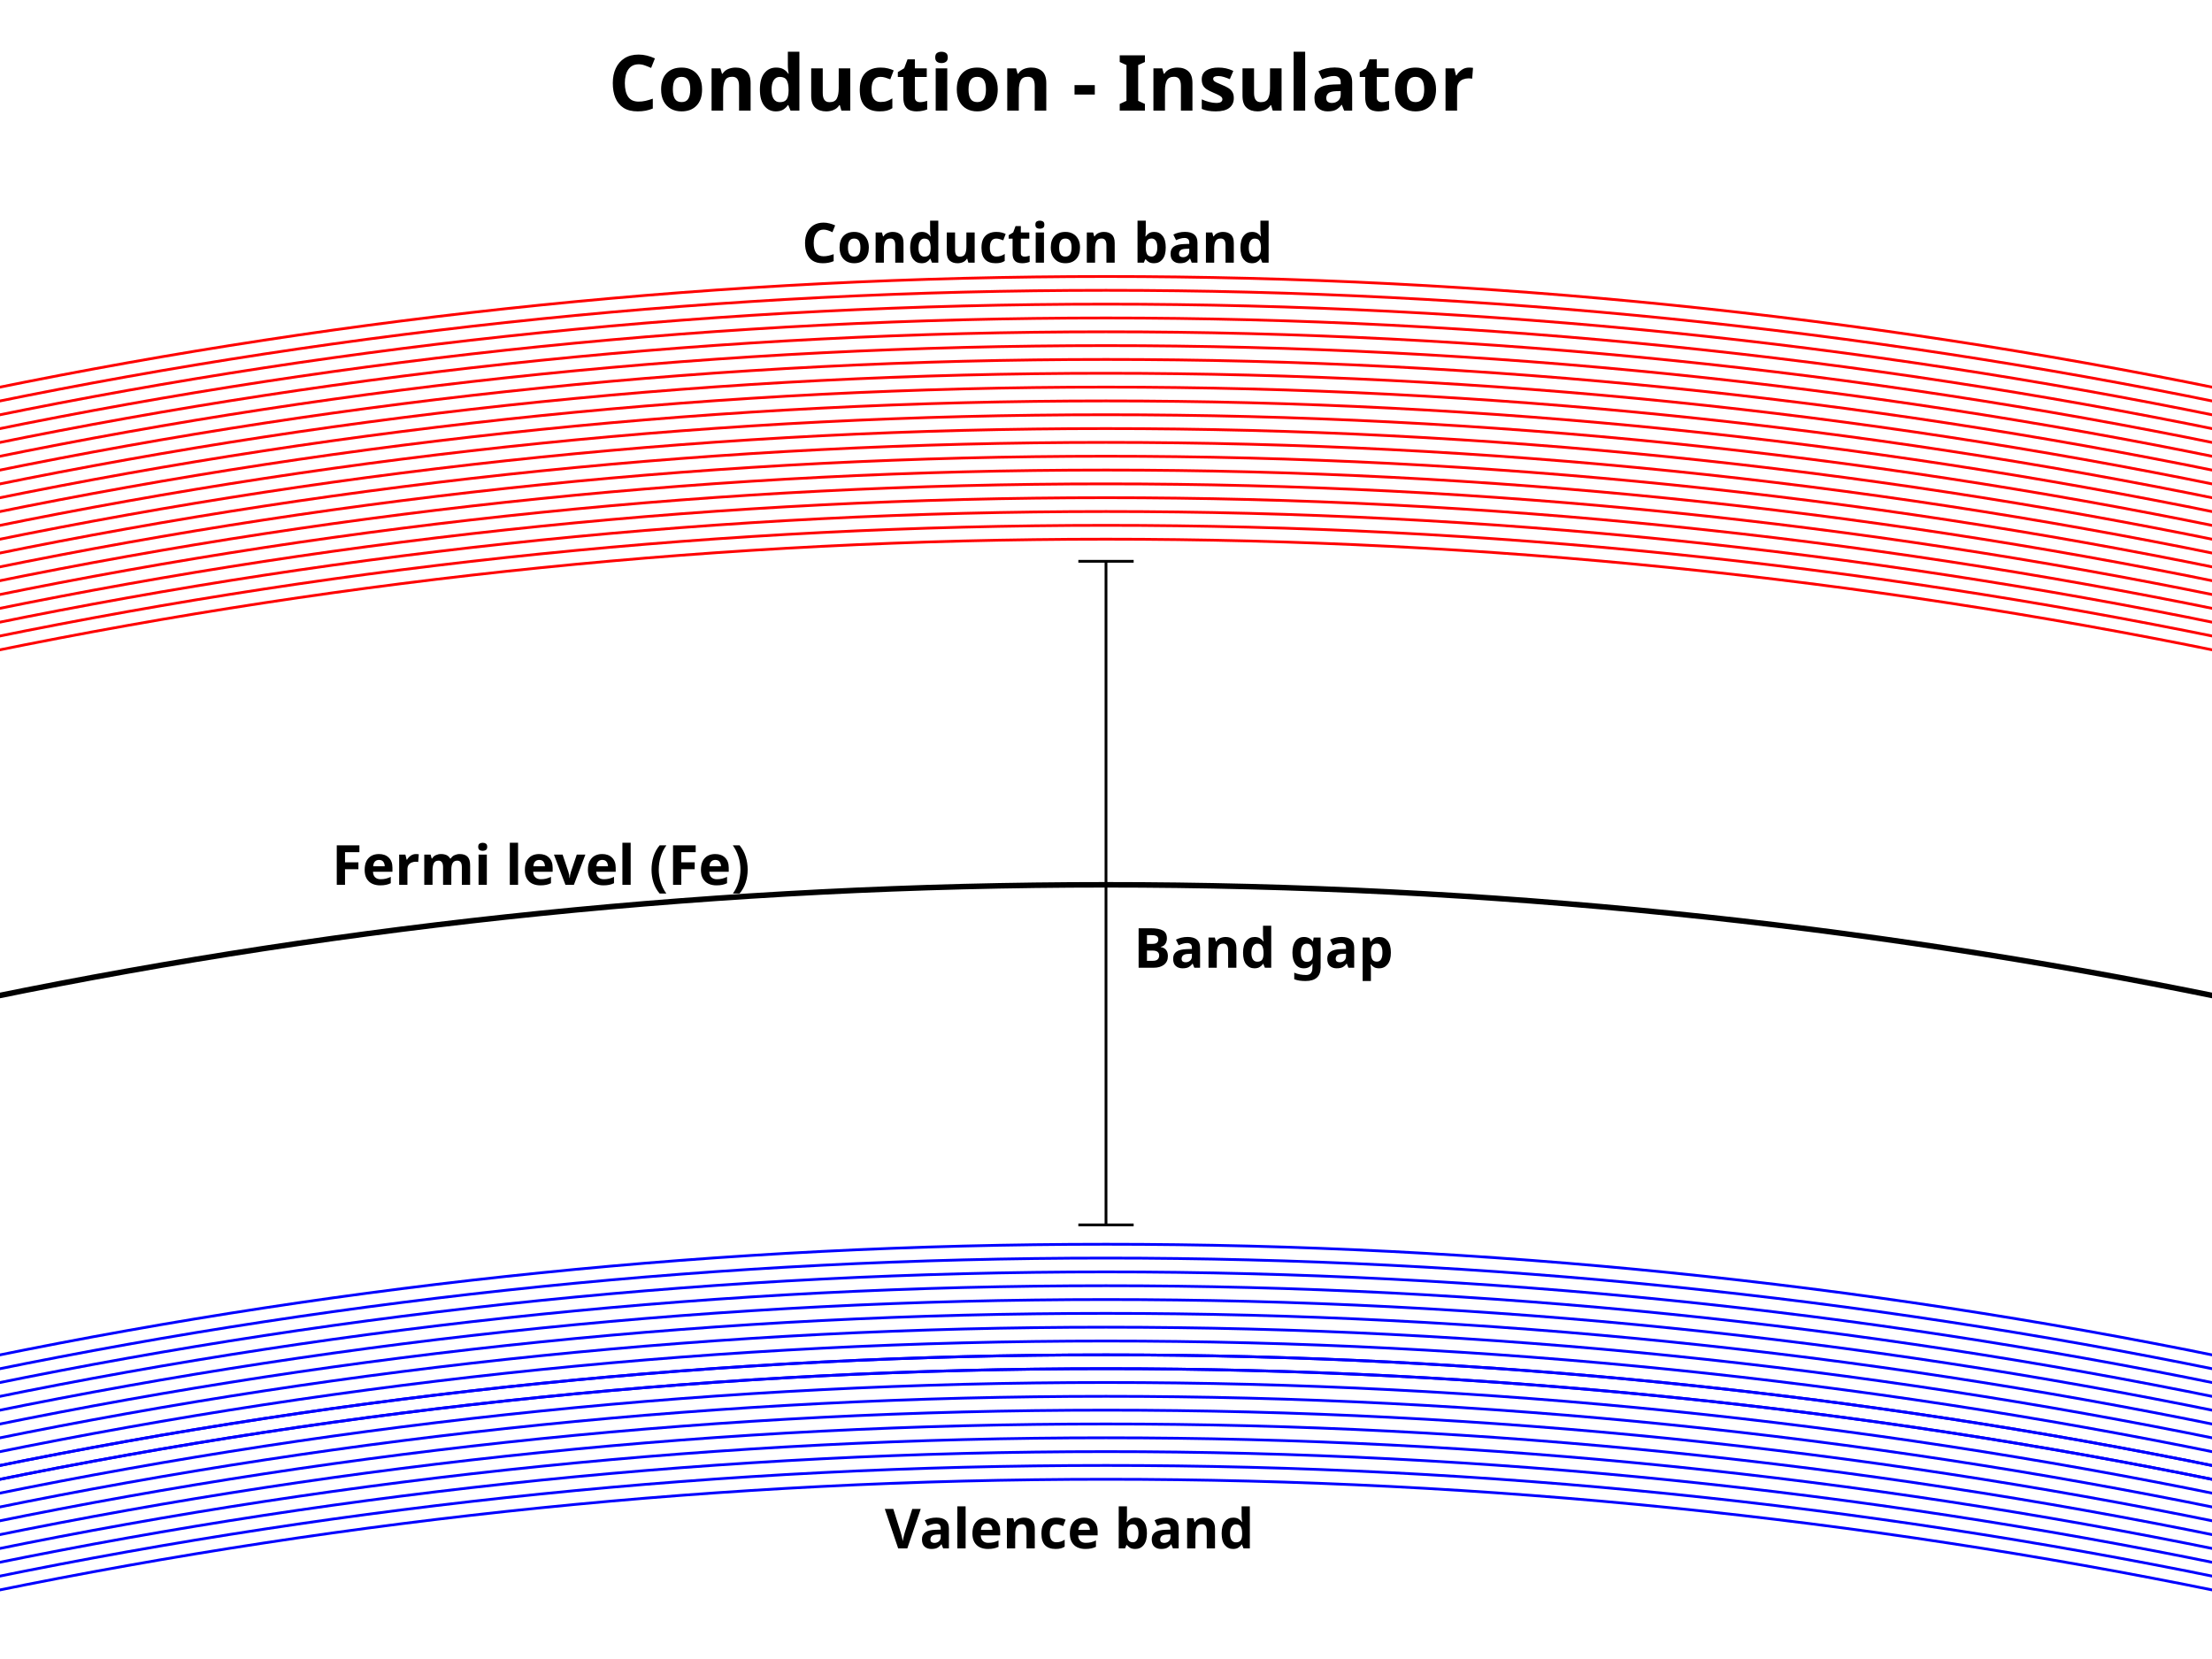
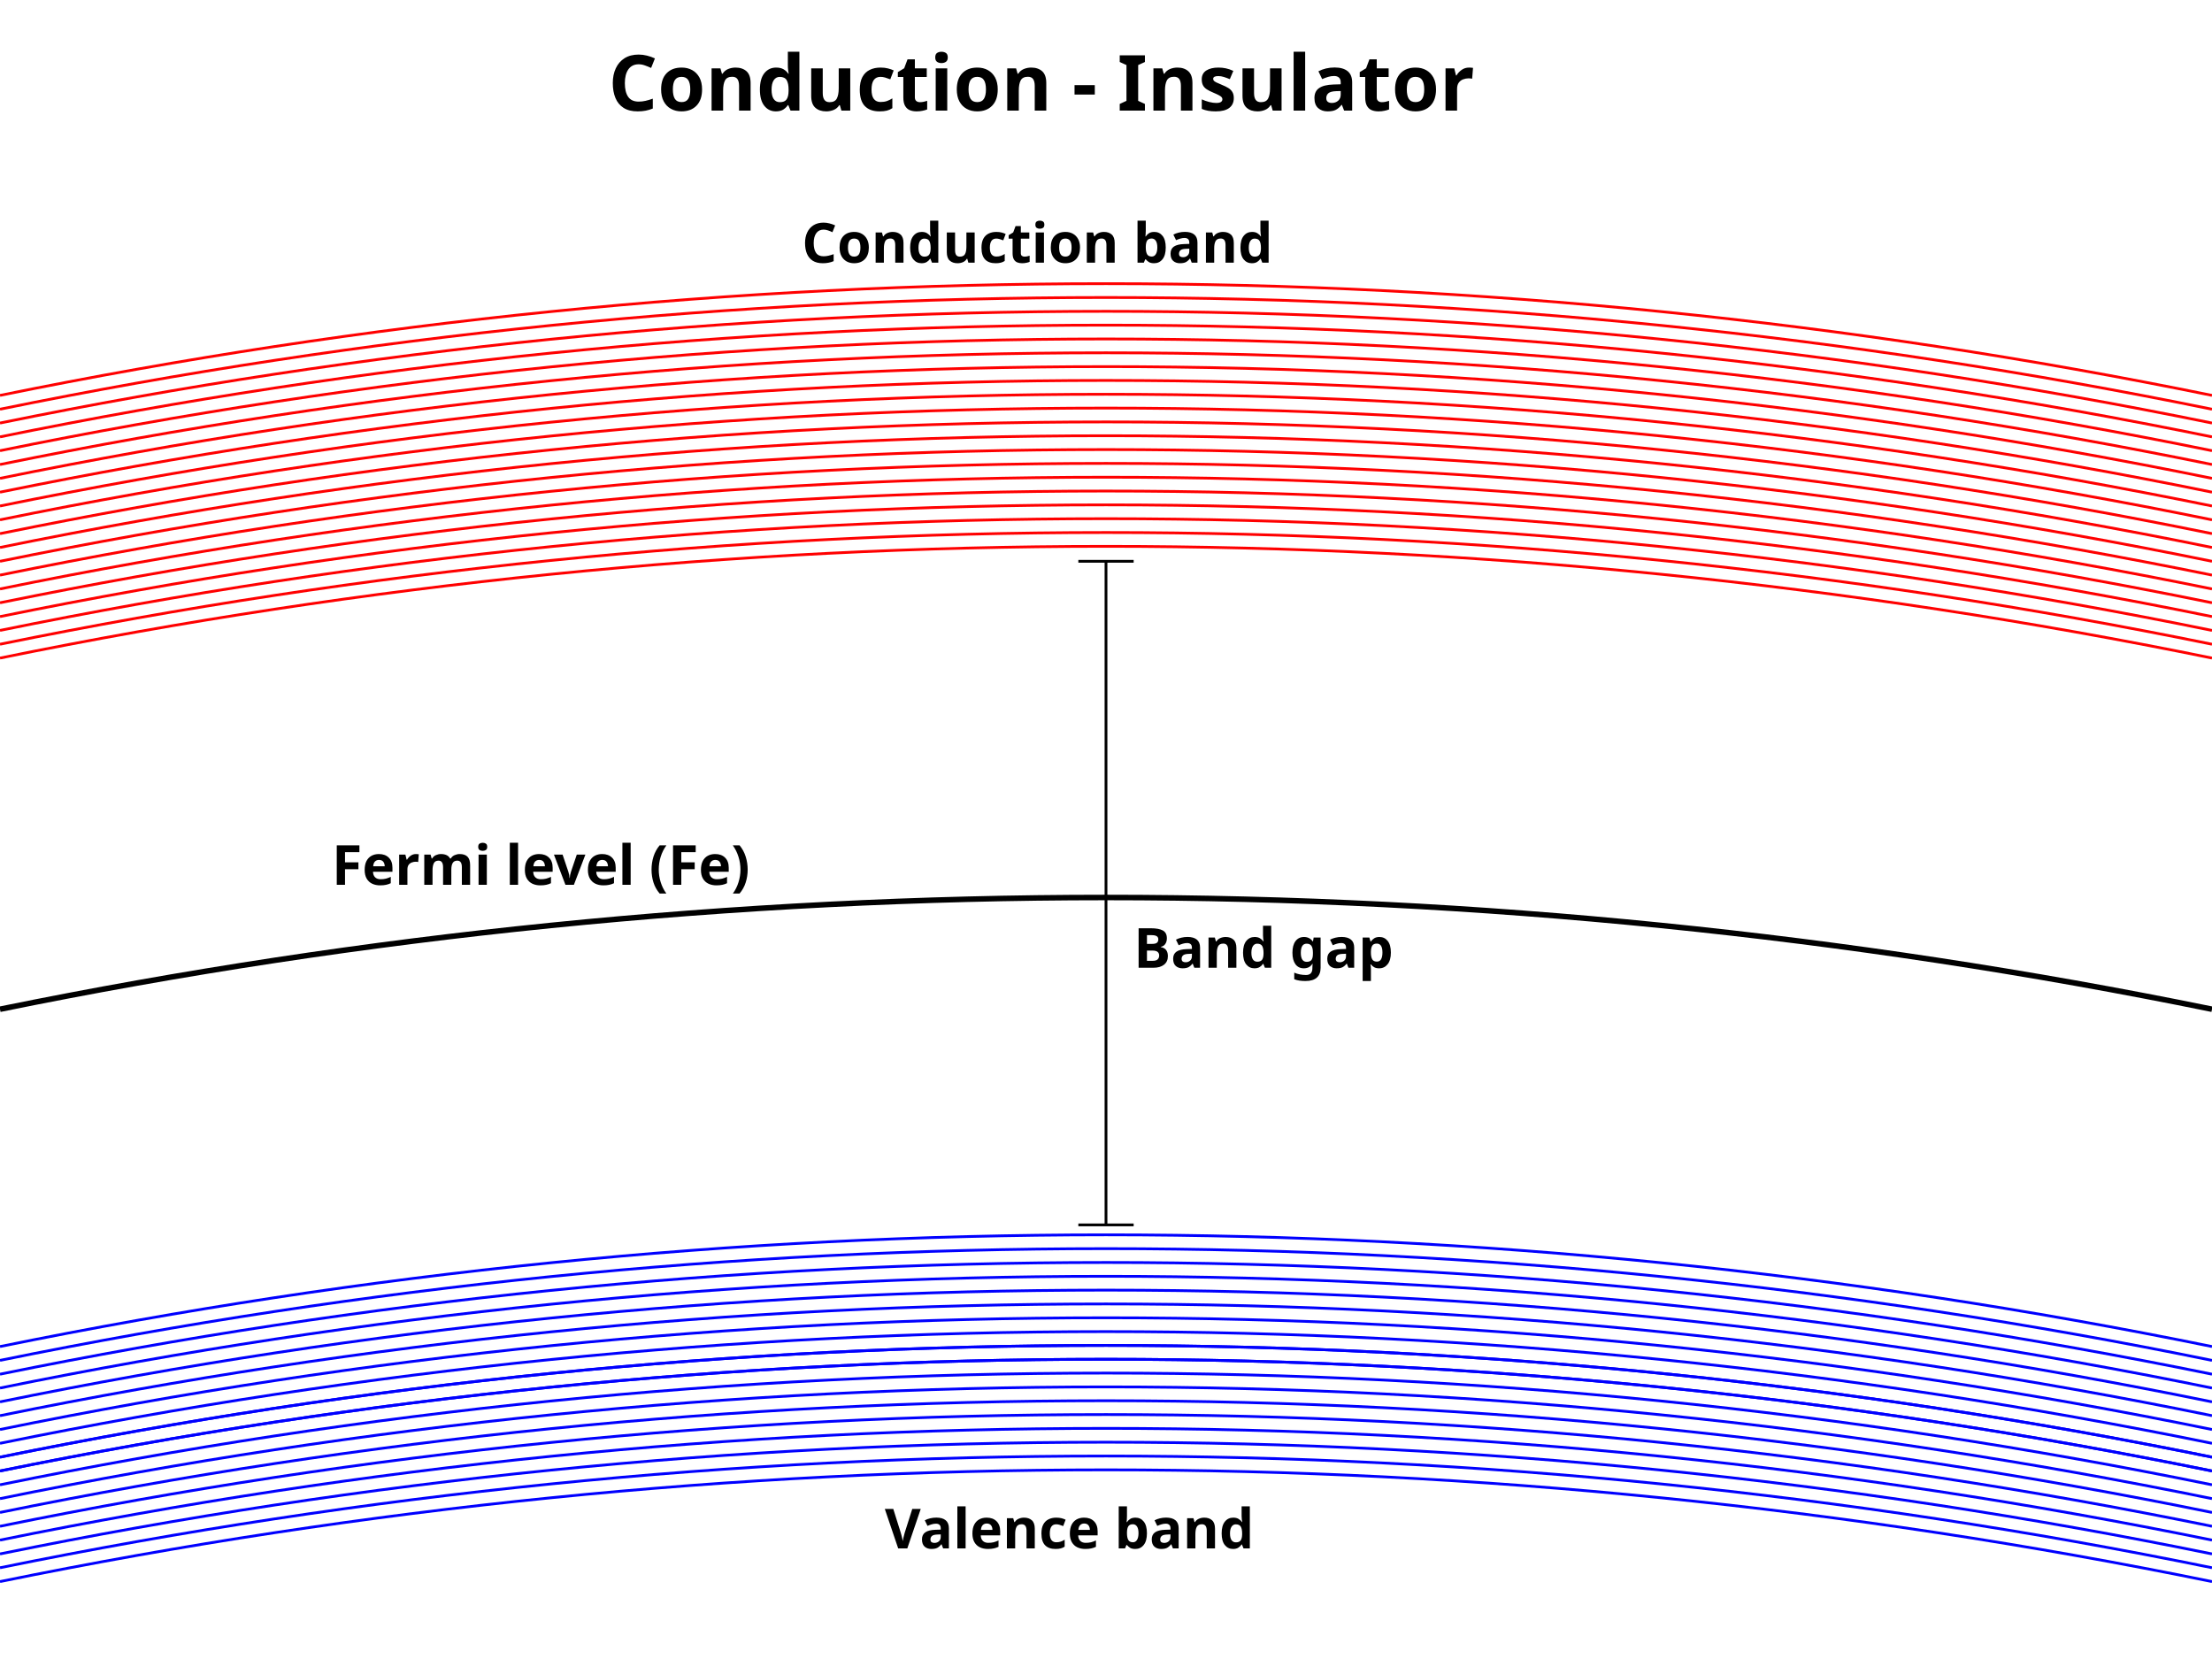
<svg xmlns="http://www.w3.org/2000/svg" xmlns:xlink="http://www.w3.org/1999/xlink" id="svg1" version="1.1" viewBox="0 0 800 600" width="800" height="600" preserveAspectRatio="xMidYMid" fill-rule="evenodd">
  <defs>
    <text id="headline" font-family="Ubuntu" font-size="28" font-weight="bold" fill="#000000">
      <tspan>Conduction - Insulator</tspan>
    </text>
    <text id="cond_label" font-family="Ubuntu" font-size="20" font-weight="bold" fill="#000000">
      <tspan>Conduction band</tspan>
    </text>
    <text id="val_label" font-family="Ubuntu" font-size="20" font-weight="bold" fill="#000000">
      <tspan>Valence band</tspan>
    </text>
    <text id="gap_label" font-family="Ubuntu" font-size="20" font-weight="bold" fill="#000000">
      <tspan>Band gap</tspan>
    </text>
    <text id="fermi_label" font-family="Ubuntu" font-size="20" font-weight="bold" fill="#000000">
      <tspan>Fermi level (Fe)</tspan>
    </text>
-     <circle id="orbit" cx="0" cy="0" r="2000">
-         </circle>
+     <path id="orbit" d="m 0,0 a 2000,2000 0 0 1 800,0">
+         </path>
    <g id="conduction_band" style="fill:none;stroke:#ff0000;stroke-width:1">
-       <use xlink:href="#orbit" x="400" y="00" />
-       <use xlink:href="#orbit" x="400" y="05" />
-       <use xlink:href="#orbit" x="400" y="10" />
-       <use xlink:href="#orbit" x="400" y="15" />
-       <use xlink:href="#orbit" x="400" y="20" />
-       <use xlink:href="#orbit" x="400" y="25" />
-       <use xlink:href="#orbit" x="400" y="30" />
-       <use xlink:href="#orbit" x="400" y="35" />
-       <use xlink:href="#orbit" x="400" y="40" />
-       <use xlink:href="#orbit" x="400" y="45" />
-       <use xlink:href="#orbit" x="400" y="50" />
-       <use xlink:href="#orbit" x="400" y="55" />
-       <use xlink:href="#orbit" x="400" y="60" />
-       <use xlink:href="#orbit" x="400" y="65" />
-       <use xlink:href="#orbit" x="400" y="70" />
-       <use xlink:href="#orbit" x="400" y="75" />
-       <use xlink:href="#orbit" x="400" y="80" />
-       <use xlink:href="#orbit" x="400" y="85" />
-       <use xlink:href="#orbit" x="400" y="90" />
-       <use xlink:href="#orbit" x="400" y="95" />
+       <use xlink:href="#orbit" x="0" y="00" />
+       <use xlink:href="#orbit" x="0" y="05" />
+       <use xlink:href="#orbit" x="0" y="10" />
+       <use xlink:href="#orbit" x="0" y="15" />
+       <use xlink:href="#orbit" x="0" y="20" />
+       <use xlink:href="#orbit" x="0" y="25" />
+       <use xlink:href="#orbit" x="0" y="30" />
+       <use xlink:href="#orbit" x="0" y="35" />
+       <use xlink:href="#orbit" x="0" y="40" />
+       <use xlink:href="#orbit" x="0" y="45" />
+       <use xlink:href="#orbit" x="0" y="50" />
+       <use xlink:href="#orbit" x="0" y="55" />
+       <use xlink:href="#orbit" x="0" y="60" />
+       <use xlink:href="#orbit" x="0" y="65" />
+       <use xlink:href="#orbit" x="0" y="70" />
+       <use xlink:href="#orbit" x="0" y="75" />
+       <use xlink:href="#orbit" x="0" y="80" />
+       <use xlink:href="#orbit" x="0" y="85" />
+       <use xlink:href="#orbit" x="0" y="90" />
+       <use xlink:href="#orbit" x="0" y="95" />
    </g>
    <g id="valence_band" style="fill:none;stroke:#0000ff;stroke-width:1">
-       <use xlink:href="#orbit" x="400" y="00" />
-       <use xlink:href="#orbit" x="400" y="05" />
-       <use xlink:href="#orbit" x="400" y="10" />
-       <use xlink:href="#orbit" x="400" y="15" />
-       <use xlink:href="#orbit" x="400" y="20" />
-       <use xlink:href="#orbit" x="400" y="25" />
-       <use xlink:href="#orbit" x="400" y="30" />
-       <use xlink:href="#orbit" x="400" y="35" />
-       <use xlink:href="#orbit" x="400" y="40" />
-       <use xlink:href="#orbit" x="400" y="45" />
-       <use xlink:href="#orbit" x="400" y="50" />
-       <use xlink:href="#orbit" x="400" y="55" />
-       <use xlink:href="#orbit" x="400" y="60" />
-       <use xlink:href="#orbit" x="400" y="65" />
-       <use xlink:href="#orbit" x="400" y="70" />
-       <use xlink:href="#orbit" x="400" y="75" />
-       <use xlink:href="#orbit" x="400" y="80" />
-       <use xlink:href="#orbit" x="400" y="85" />
-       <use xlink:href="#orbit" x="400" y="40" />
-       <use xlink:href="#orbit" x="400" y="45" />
+       <use xlink:href="#orbit" x="0" y="00" />
+       <use xlink:href="#orbit" x="0" y="05" />
+       <use xlink:href="#orbit" x="0" y="10" />
+       <use xlink:href="#orbit" x="0" y="15" />
+       <use xlink:href="#orbit" x="0" y="20" />
+       <use xlink:href="#orbit" x="0" y="25" />
+       <use xlink:href="#orbit" x="0" y="30" />
+       <use xlink:href="#orbit" x="0" y="35" />
+       <use xlink:href="#orbit" x="0" y="40" />
+       <use xlink:href="#orbit" x="0" y="45" />
+       <use xlink:href="#orbit" x="0" y="50" />
+       <use xlink:href="#orbit" x="0" y="55" />
+       <use xlink:href="#orbit" x="0" y="60" />
+       <use xlink:href="#orbit" x="0" y="65" />
+       <use xlink:href="#orbit" x="0" y="70" />
+       <use xlink:href="#orbit" x="0" y="75" />
+       <use xlink:href="#orbit" x="0" y="80" />
+       <use xlink:href="#orbit" x="0" y="85" />
+       <use xlink:href="#orbit" x="0" y="40" />
+       <use xlink:href="#orbit" x="0" y="45" />
    </g>
    <g id="fermi_level" style="fill:none;stroke:#000000;stroke-width:2">
-       <use xlink:href="#orbit" x="400" y="00" />
+       <use xlink:href="#orbit" x="0" y="00" />
    </g>
    <g id="gap_size" style="fill:none;stroke:#000000;stroke-width:1">
      <path d="m 0,0 v 240 m -10,-240 h 20 m -20,240 h 20" />
    </g>
  </defs>
  <g id="page1">
    <g id="band1" style="display:inline">
      <rect id="white_background" x="0" y="0" width="800" height="600" fill="white">
            </rect>
    </g>
    <g id="band2" style="display:inline">
      <use xlink:href="#headline" x="220" y="40" />
      <use xlink:href="#cond_label" x="290" y="95" />
      <use xlink:href="#gap_label" x="410" y="350" />
      <use xlink:href="#val_label" x="320" y="560" />
      <use xlink:href="#fermi_label" x="120" y="320" />
      <use xlink:href="#gap_size" x="400" y="203" />
-       <use xlink:href="#conduction_band" y="2100" />
-       <use xlink:href="#valence_band" y="2450" />
-       <use xlink:href="#fermi_level" y="2320" />
+       <use xlink:href="#conduction_band" y="143" />
+       <use xlink:href="#valence_band" y="487" />
+       <use xlink:href="#fermi_level" y="365" />
    </g>
  </g>
</svg>
